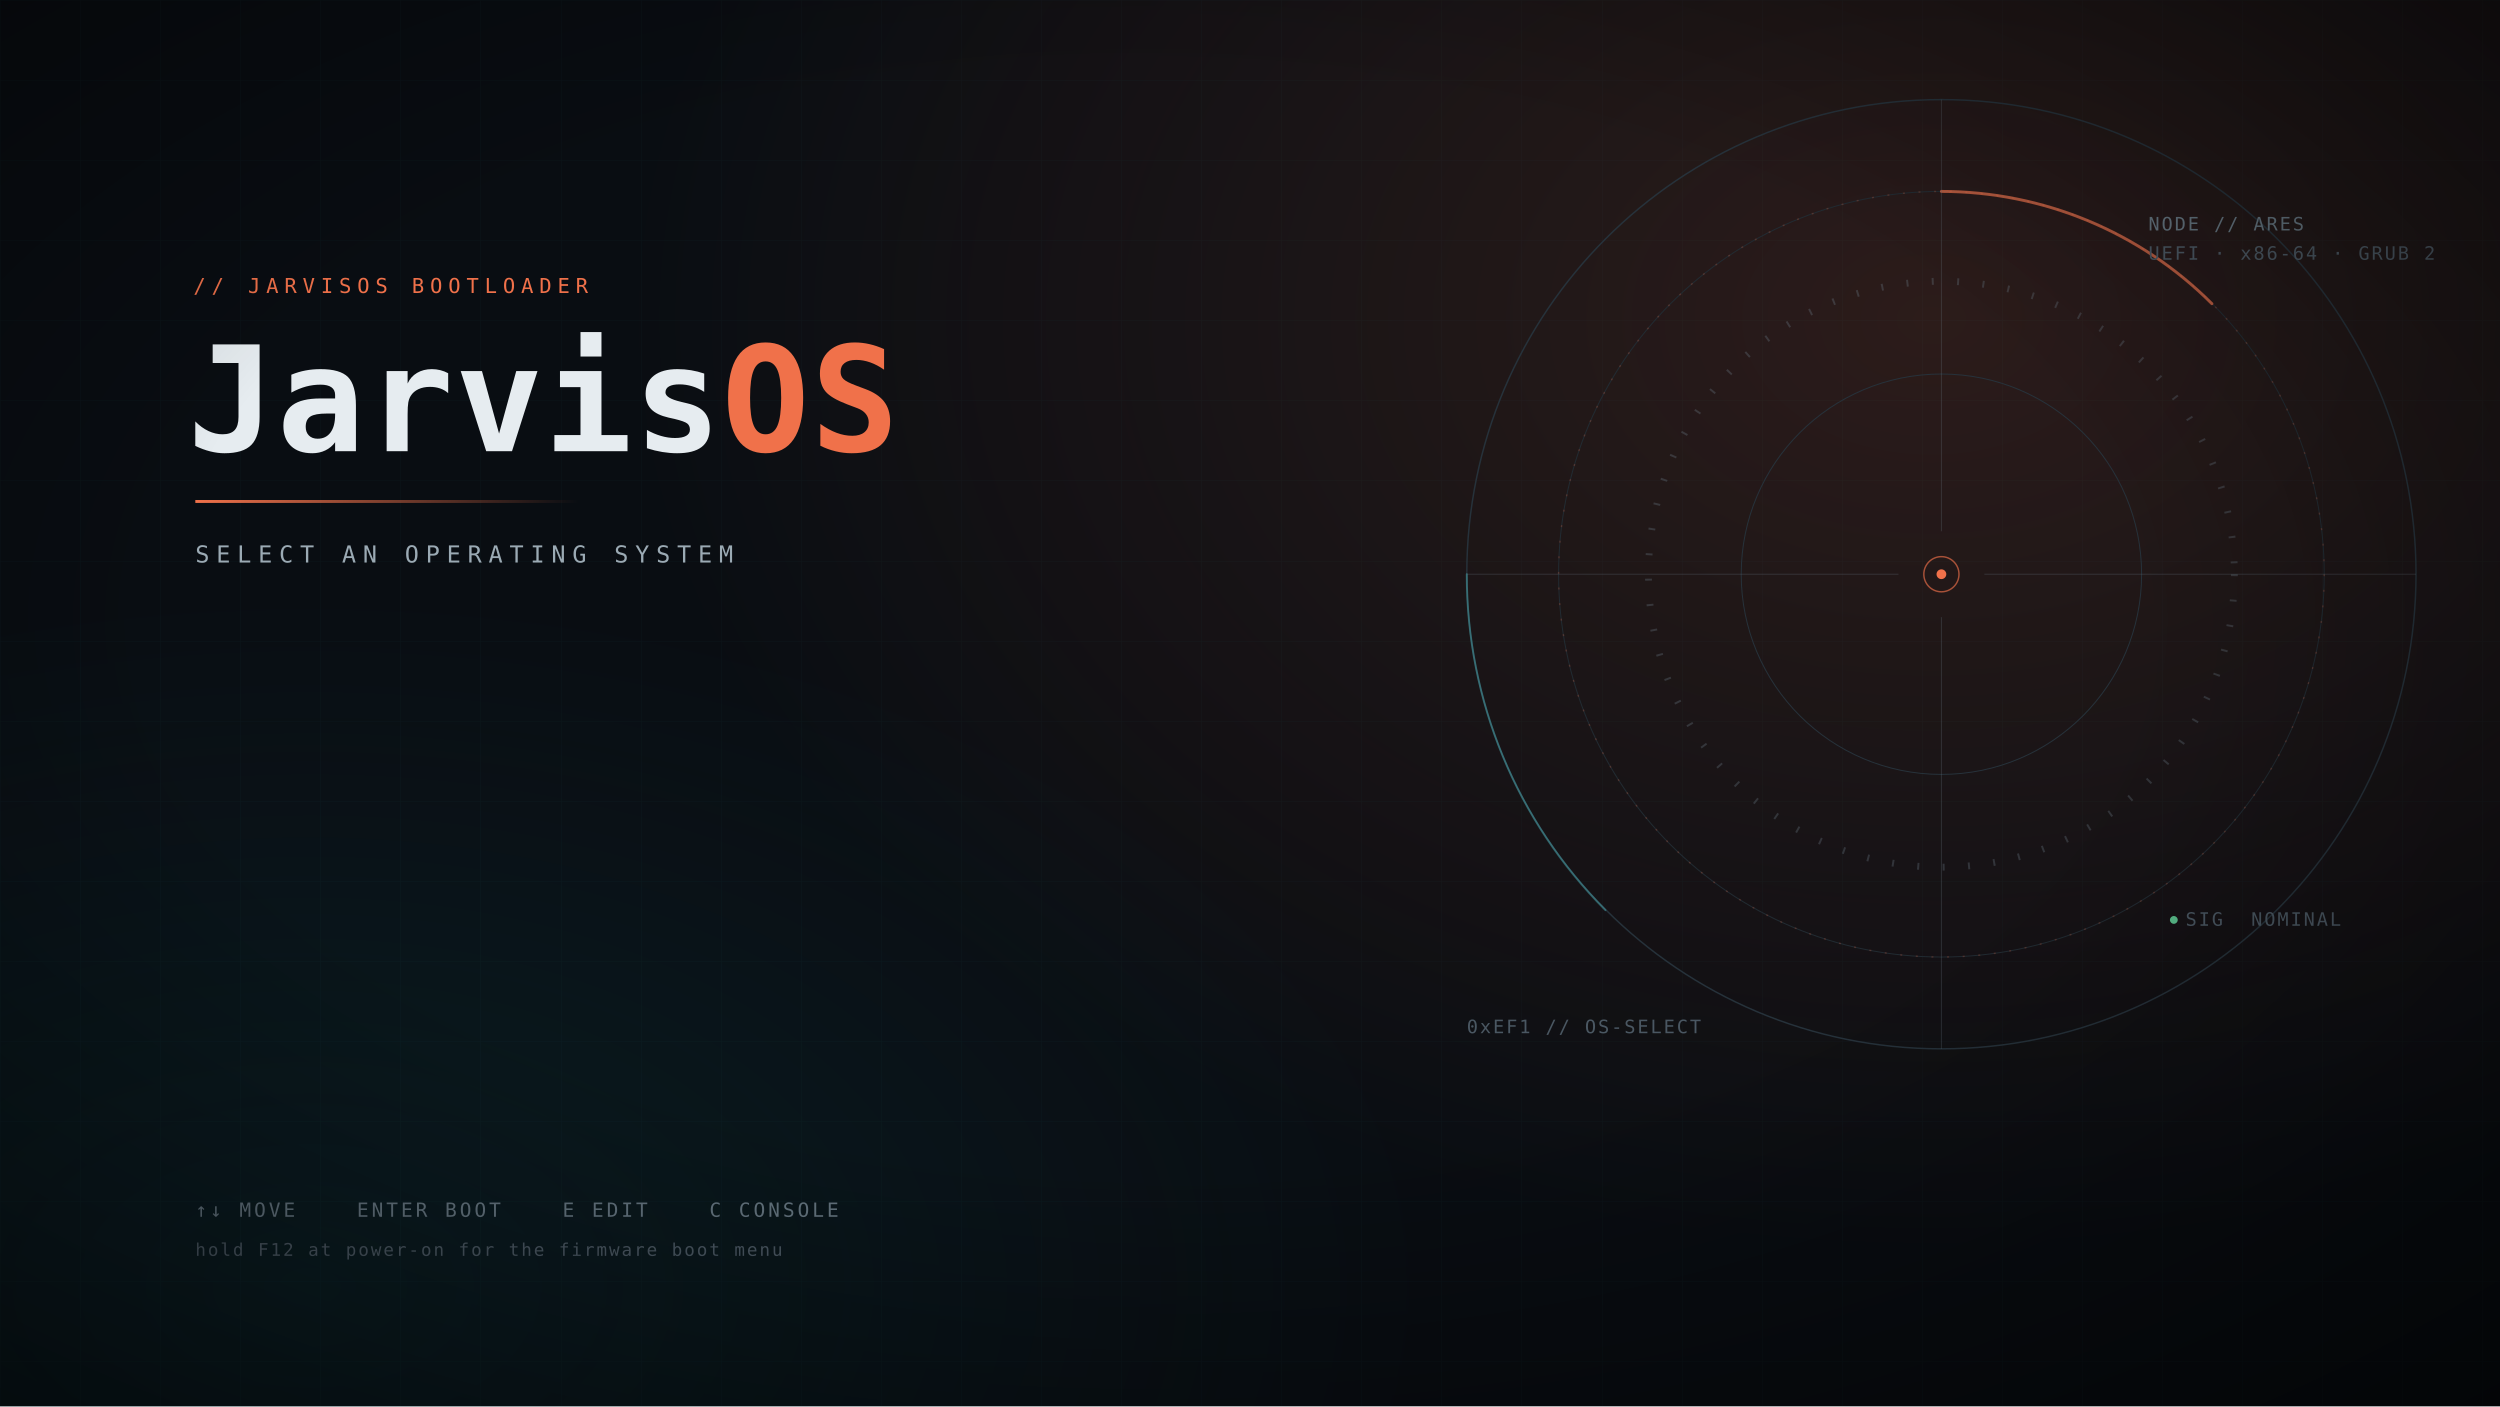
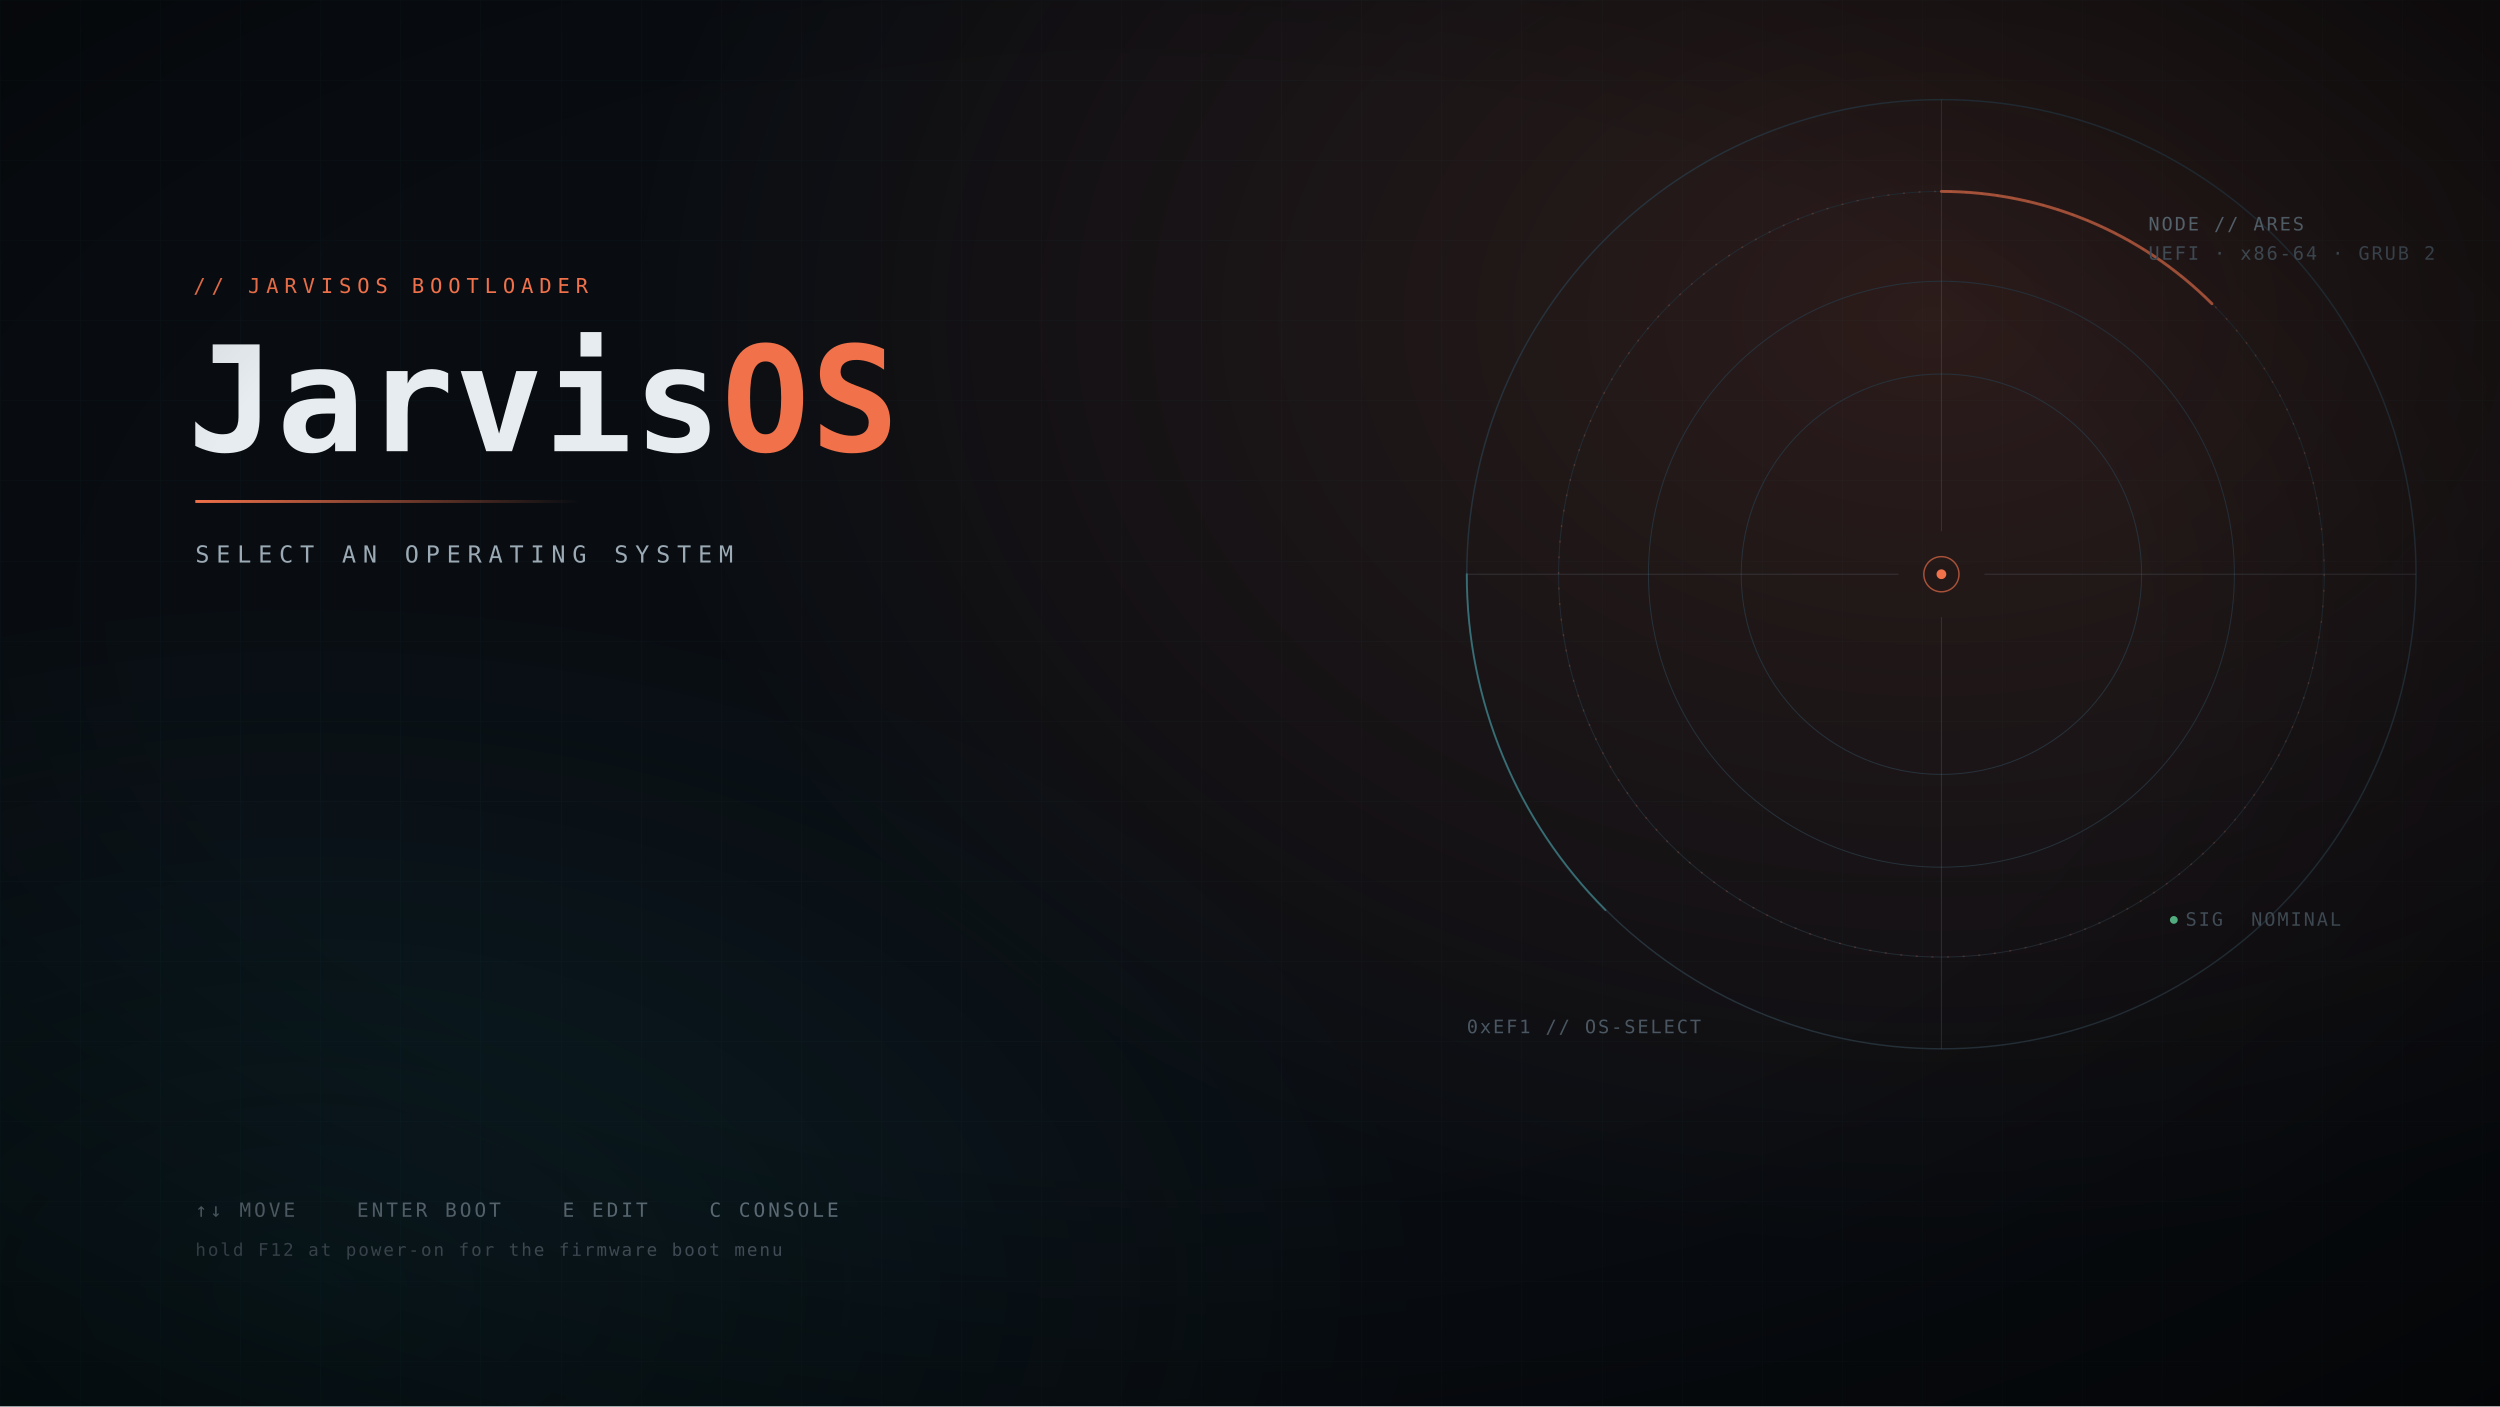
<svg xmlns="http://www.w3.org/2000/svg" width="2560" height="1440" viewBox="0 0 2560 1440" font-family="JetBrains Mono, monospace">
  <defs>
    <radialGradient id="emberGlow" cx="50%" cy="50%" r="50%">
      <stop offset="0" stop-color="#F0714A" stop-opacity="0.15" />
      <stop offset="1" stop-color="#F0714A" stop-opacity="0" />
    </radialGradient>
    <radialGradient id="tealGlow" cx="50%" cy="50%" r="50%">
      <stop offset="0" stop-color="#0E6A72" stop-opacity="0.16" />
      <stop offset="1" stop-color="#0E6A72" stop-opacity="0" />
    </radialGradient>
    <radialGradient id="vignette" cx="46%" cy="44%" r="78%">
      <stop offset="0.5" stop-color="#000000" stop-opacity="0" />
      <stop offset="1" stop-color="#000000" stop-opacity="0.6" />
    </radialGradient>
    <linearGradient id="rule" x1="0" y1="0" x2="1" y2="0">
      <stop offset="0" stop-color="#F0714A" />
      <stop offset="1" stop-color="#F0714A" stop-opacity="0" />
    </linearGradient>
    <pattern id="grid" width="82" height="82" patternUnits="userSpaceOnUse">
      <path d="M82 0 H0 V82" fill="none" stroke="#4FB8BF" stroke-opacity="0.045" stroke-width="1" />
    </pattern>
  </defs>
  <rect width="2560" height="1440" fill="#090D12" />
  <rect width="2560" height="1440" fill="url(#grid)" />
  <ellipse cx="1980" cy="330" rx="1350" ry="950" fill="url(#emberGlow)" />
  <ellipse cx="320" cy="1320" rx="1150" ry="720" fill="url(#tealGlow)" />
  <g transform="translate(1988 588)">
    <circle r="486" fill="none" stroke="#26323B" stroke-width="1.5" />
    <circle r="392" fill="none" stroke="#212B32" stroke-width="1" />
    <circle r="205" fill="none" stroke="#26323B" stroke-width="1" />
-     <circle r="300" fill="none" stroke="#64747F" stroke-opacity="0.35" stroke-width="7" stroke-dasharray="2 24" />
+     <circle r="300" fill="none" stroke="#26323B" stroke-width="1" />
    <circle r="392" fill="none" stroke="#F0714A" stroke-opacity="0.22" stroke-width="1.5" stroke-dasharray="2 14" />
    <path d="M 0 -392 A 392 392 0 0 1 277 -277" fill="none" stroke="#F0714A" stroke-opacity="0.7" stroke-width="3" stroke-linecap="round" />
    <path d="M -486 0 A 486 486 0 0 0 -344 344" fill="none" stroke="#4FB8BF" stroke-opacity="0.45" stroke-width="2" stroke-linecap="round" />
    <g stroke="#64747F" stroke-opacity="0.3" stroke-width="1">
      <line x1="-486" y1="0" x2="-44" y2="0" />
      <line x1="44" y1="0" x2="486" y2="0" />
      <line x1="0" y1="-486" x2="0" y2="-44" />
      <line x1="0" y1="44" x2="0" y2="486" />
    </g>
    <circle r="18" fill="none" stroke="#F0714A" stroke-opacity="0.65" stroke-width="1.5" />
    <circle r="5" fill="#F0714A" />
    <g fill="#64747F" font-size="19" letter-spacing="2" font-weight="500">
      <text x="212" y="-352">NODE // ARES</text>
      <text x="212" y="-322" fill="#4A5762">UEFI · x86-64 · GRUB 2</text>
      <text x="-486" y="470" fill="#4A5762">0xEF1 // OS-SELECT</text>
      <text x="250" y="360" fill="#4A5762">SIG  NOMINAL</text>
    </g>
    <circle cx="238" cy="354" r="4" fill="#5BC08D" />
  </g>
  <text x="198" y="300" fill="#F0714A" font-size="21" font-weight="500" letter-spacing="6">// JARVISOS BOOTLOADER</text>
  <text x="192" y="462" font-size="150" font-weight="700" letter-spacing="1" fill="#E6ECF0">Jarvis<tspan fill="#F0714A">OS</tspan>
  </text>
  <rect x="200" y="512" width="392" height="3" fill="url(#rule)" />
  <text x="200" y="576" fill="#9BAAB4" font-size="24" font-weight="500" letter-spacing="7">SELECT AN OPERATING SYSTEM</text>
  <text x="200" y="1246" fill="#64747F" font-size="20" font-weight="500" letter-spacing="3">↑↓ MOVE    ENTER BOOT    E EDIT    C CONSOLE</text>
  <text x="200" y="1286" fill="#4A5762" font-size="18" letter-spacing="2">hold F12 at power-on for the firmware boot menu</text>
  <rect width="2560" height="1440" fill="url(#vignette)" />
</svg>
